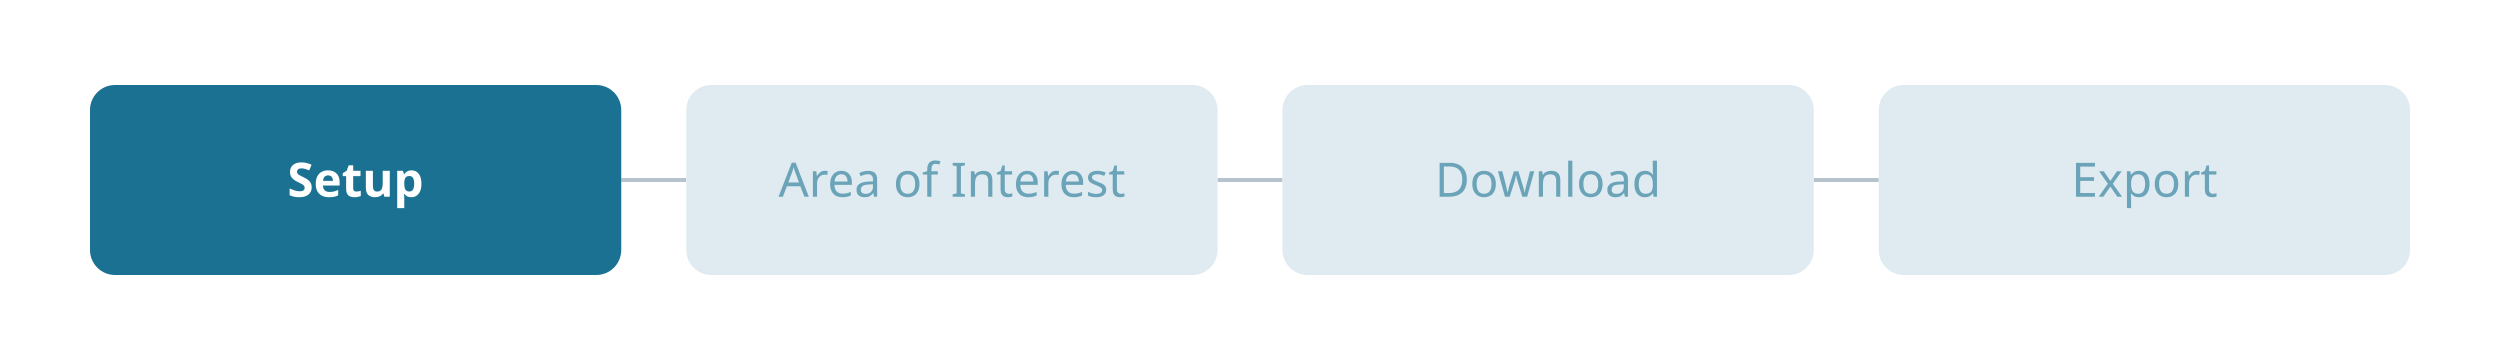
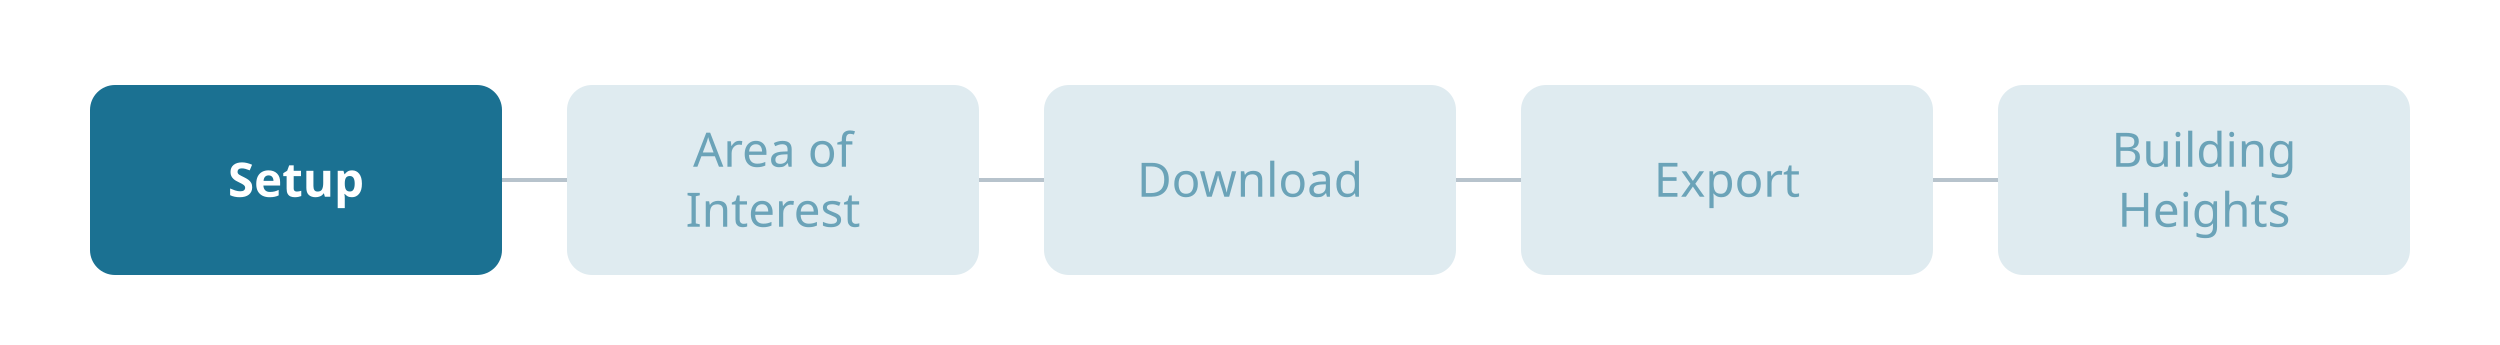
<svg xmlns="http://www.w3.org/2000/svg" viewBox="0 0 1000 138" font-family="sans-serif">
  <rect x="0" y="0" width="1000" height="138" fill="white" />
-   <line x1="248.5" y1="72.0" x2="274.5" y2="72.0" stroke="#b7c3cc" stroke-width="1.6" />
-   <line x1="487.0" y1="72.0" x2="513.0" y2="72.0" stroke="#b7c3cc" stroke-width="1.6" />
-   <line x1="725.5" y1="72.0" x2="751.5" y2="72.0" stroke="#b7c3cc" stroke-width="1.6" />
+   <line x1="200.8" y1="72.0" x2="226.8" y2="72.0" stroke="#b7c3cc" stroke-width="1.6" />
+   <line x1="391.6" y1="72.0" x2="417.6" y2="72.0" stroke="#b7c3cc" stroke-width="1.6" />
+   <line x1="582.4" y1="72.0" x2="608.4" y2="72.0" stroke="#b7c3cc" stroke-width="1.6" />
+   <line x1="773.2" y1="72.0" x2="799.2" y2="72.0" stroke="#b7c3cc" stroke-width="1.6" />
  <defs>
-     <clipPath id="clip-836951">
-       <rect x="36.0" y="34.0" width="212.5" height="76.0" rx="10" />
+     <clipPath id="clip-7886">
+       <rect x="36.0" y="34.0" width="164.8" height="76.0" rx="10" />
    </clipPath>
  </defs>
-   <g clip-path="url(#clip-836951)">
-     <rect x="36.0" y="34.0" width="212.5" height="76.0" fill="#1B7192" />
+   <g clip-path="url(#clip-7886)">
+     <rect x="36.0" y="34.0" width="164.8" height="76.0" fill="#1B7192" />
  </g>
-   <text x="142.2" y="78.7" text-anchor="middle" font-size="19" font-weight="700" fill="#ffffff">Setup</text>
-   <rect x="274.5" y="34.0" width="212.5" height="76.0" rx="10" fill="#dfebf0" />
-   <text x="380.8" y="78.7" text-anchor="middle" font-size="19" font-weight="500" fill="#6ba3b8">Area of Interest</text>
-   <rect x="513.0" y="34.0" width="212.5" height="76.0" rx="10" fill="#dfebf0" />
-   <text x="619.2" y="78.7" text-anchor="middle" font-size="19" font-weight="500" fill="#6ba3b8">Download</text>
-   <rect x="751.5" y="34.0" width="212.5" height="76.0" rx="10" fill="#dfebf0" />
-   <text x="857.8" y="78.7" text-anchor="middle" font-size="19" font-weight="500" fill="#6ba3b8">Export</text>
+   <text x="118.4" y="78.7" text-anchor="middle" font-size="19" font-weight="700" fill="#ffffff">Setup</text>
+   <rect x="226.8" y="34.0" width="164.8" height="76.0" rx="10" fill="#dfebf0" />
+   <text x="309.2" y="66.7" text-anchor="middle" font-size="19" font-weight="500" fill="#6ba3b8">Area of</text>
+   <text x="309.2" y="90.7" text-anchor="middle" font-size="19" font-weight="500" fill="#6ba3b8">Interest</text>
+   <rect x="417.6" y="34.0" width="164.8" height="76.0" rx="10" fill="#dfebf0" />
+   <text x="500.0" y="78.7" text-anchor="middle" font-size="19" font-weight="500" fill="#6ba3b8">Download</text>
+   <rect x="608.4" y="34.0" width="164.8" height="76.0" rx="10" fill="#dfebf0" />
+   <text x="690.8" y="78.7" text-anchor="middle" font-size="19" font-weight="500" fill="#6ba3b8">Export</text>
+   <rect x="799.2" y="34.0" width="164.8" height="76.0" rx="10" fill="#dfebf0" />
+   <text x="881.6" y="66.7" text-anchor="middle" font-size="19" font-weight="500" fill="#6ba3b8">Building</text>
+   <text x="881.6" y="90.7" text-anchor="middle" font-size="19" font-weight="500" fill="#6ba3b8">Heights</text>
</svg>
